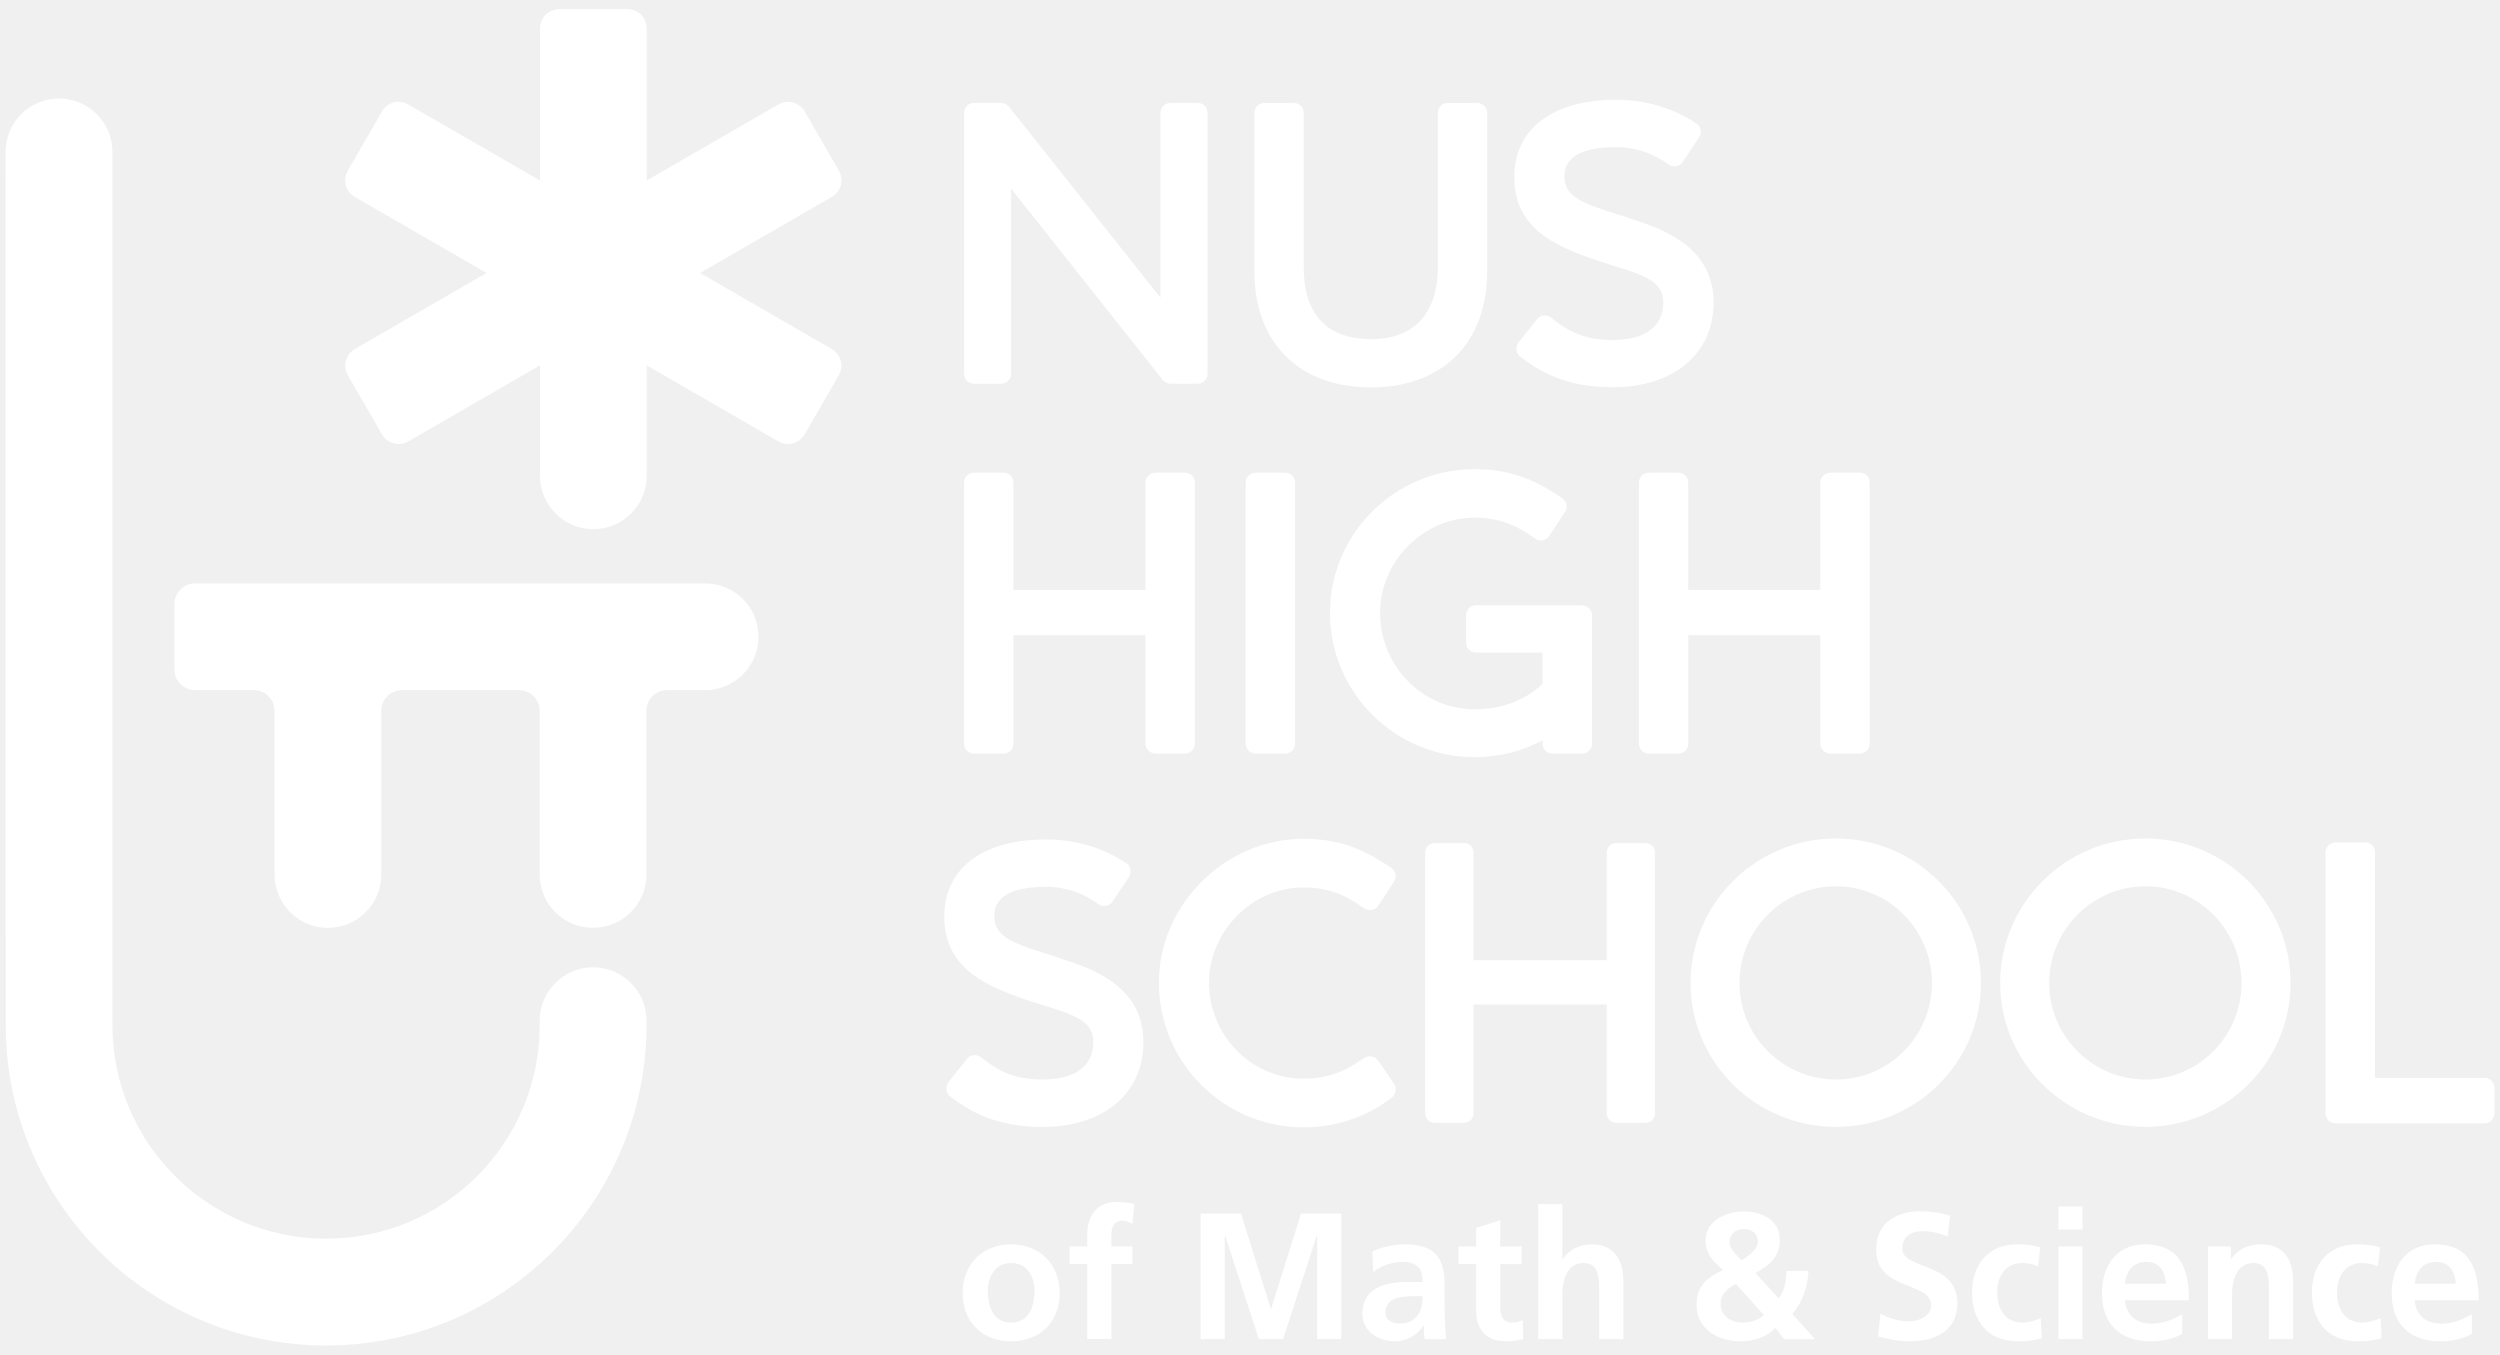
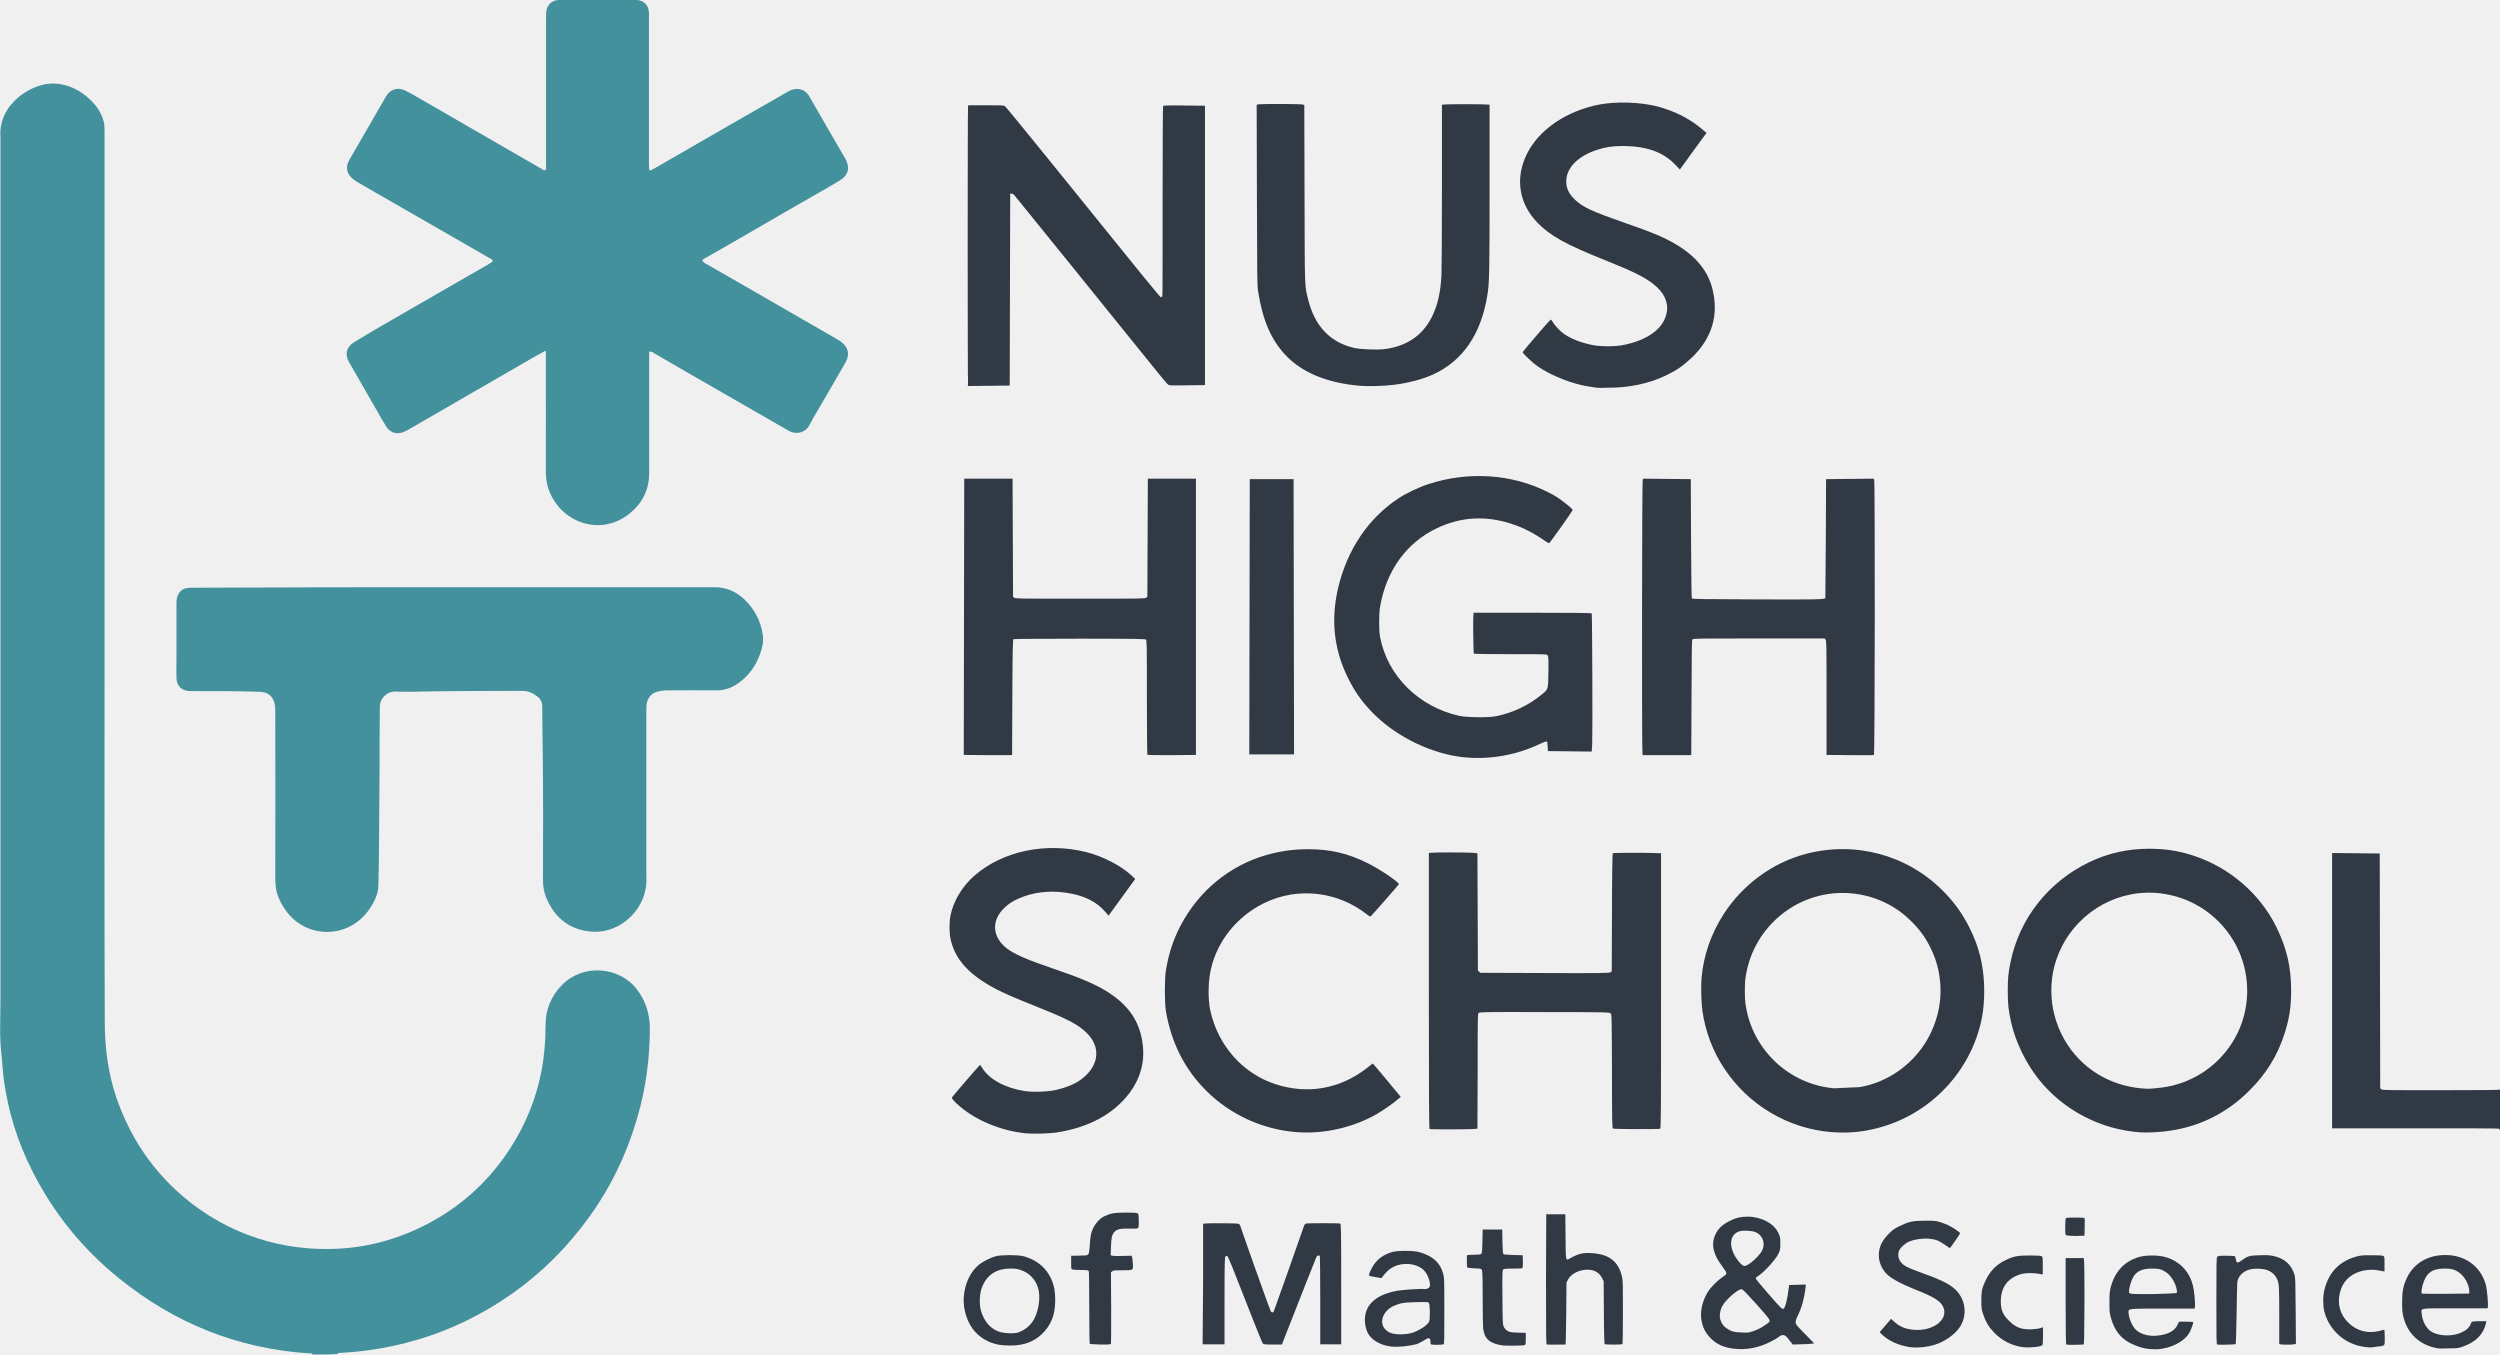
- <svg xmlns="http://www.w3.org/2000/svg" id="Layer_1" viewBox="0 0 3279.7 1777.3">
-   <style>.st0{fill:#fff}</style>
-   <path class="st0" d="M1326.4 1735c24.3 0 30.7-21.7 30.7-42 0-18.7-9.9-36.1-30.7-36.1-20.5 0-30.5 17.9-30.5 36.1 0 20.1 6.4 42 30.5 42m0-102.6c36.1 0 63.7 24.3 63.7 64.4 0 34.9-23.3 62.8-63.7 62.8-40.1 0-63.5-27.8-63.5-62.8 0-40.1 27.6-64.4 63.5-64.4zM1426.4 1658.3H1403v-23.1h23.4v-17c0-24.3 13.7-41.3 38.7-41.3 8 0 17 1.2 23.1 2.6l-2.6 26.2c-2.8-1.6-6.9-4.3-13.7-4.3-10.6 0-13.9 9.2-13.9 18.6v15.1h27.6v23.1H1458v98.4h-31.6v-98.3M1575.1 1592h52.9l39.1 124.8h.5l39.2-124.8h52.8v164.7H1728v-135.9h-.5l-44.3 135.9h-31.7l-44.3-135.9-.5.5v135.4h-31.6V1592M1837.5 1736.4c9.7 0 17.2-4.3 22.2-10.9 5.2-6.9 6.6-15.6 6.6-25h-13.7c-14.2 0-35.2 2.3-35.2 21 0 10.5 8.8 14.9 20.1 14.9m-37.1-94.8c12.3-5.6 28.8-9.2 42.2-9.2 37.1 0 52.4 15.3 52.4 51.2v15.6c0 12.3.2 21.5.5 30.4.2 9.2.7 17.7 1.4 27.2h-27.8c-1.2-6.4-1.2-14.4-1.4-18.2h-.4c-7.3 13.5-23.1 21-37.5 21-21.5 0-42.5-13-42.5-36.1 0-18.2 8.7-28.8 20.8-34.7 12-5.9 27.6-7.1 40.8-7.1h17.5c0-19.6-8.7-26.2-27.4-26.2-13.5 0-26.9 5.2-37.5 13.2l-1.1-27.1zM1936.6 1658.3h-23.4v-23.1h23.4v-24.3l31.6-10.1v34.5h28.1v23.1h-28.1v56.6c0 10.4 2.8 20 14.9 20 5.7 0 11.1-1.2 14.4-3.3l.9 25c-6.6 1.9-13.9 2.8-23.4 2.8-24.8 0-38.4-15.3-38.4-39.4v-61.8M2018 1579.7h31.6v72h.5c8-11.8 21.7-19.3 38.2-19.3 28.8 0 41.3 20.3 41.3 47.6v76.7H2098v-64.9c0-14.9-.2-34.9-20.5-34.9-22.9 0-27.8 24.8-27.8 40.3v59.5H2018v-177M2306.1 1629.3c0-11.5-8.7-17-18.2-17-9.4 0-18.9 5.4-18.9 17.4 0 9.2 9.2 17 15.6 23.4 8.3-4.2 21.5-14.1 21.5-23.8m-28.8 55c-10.9 5.7-20.1 13.4-20.1 26.4 0 14.4 12.5 24.3 27.9 24.3 11.1 0 21.5-2.8 28.8-9.9l-36.6-40.8zm56 18.9c8-9.2 9.9-23.1 10.4-35.9h28.8c-.9 21-7.8 40.6-21 56.4l29.5 33.1h-40.6l-11.1-14.7c-11.6 11.8-28.6 17.5-44.8 17.5-32.6 0-58.8-17-58.8-47.9 0-19.8 8.5-34.2 34.7-45.3-12.8-12-22.9-20.8-22.9-39.6 0-25 26.9-37.5 50-37.5s47.4 10.6 47.4 37.3c0 22.6-13.9 33.3-31.9 43.6l30.3 33zM2555.1 1622.2c-10.4-4.5-22-7.1-33.5-7.1-11.3 0-26 4.9-26 22.9 0 28.6 72.2 16.5 72.2 71.7 0 36.1-28.5 49.8-61.8 49.8-17.9 0-26-2.3-42.2-6.4l3.1-29.7c11.3 6.1 24.3 10.1 37.3 10.1 12.5 0 29.3-6.4 29.3-21.2 0-31.4-72.2-18.4-72.2-72.9 0-36.8 28.5-50.3 57.6-50.3 14.2 0 27.4 1.9 39.4 5.9l-3.2 27.2M2673.7 1661.4c-5.6-2.6-11.8-4.5-21.5-4.5-19.6 0-32.1 15.6-32.1 38.5 0 22.4 10.6 39.6 32.8 39.6 9 0 18.9-3.3 24.3-5.6l1.4 26.2c-9.2 2.8-18.6 4-31.6 4-39.9 0-59.9-27.1-59.9-64.2 0-35.2 20.8-63 58.7-63 12.7 0 22 1.4 30.7 4l-2.8 25M2732 1635.2v121.5h-31.6v-121.5h31.6zm0-52.4v30.2h-31.6v-30.2h31.6zM2841.5 1684.1c-1-15.4-8-28.6-25.7-28.6s-26.6 12.3-28.1 28.6h53.8m21.3 65.8c-11.6 6.4-24.8 9.7-41.8 9.7-40.1 0-63.5-23.1-63.5-63 0-35.2 18.6-64.2 56.4-64.2 45.1 0 57.8 30.9 57.8 73.4h-84c1.4 19.6 15.1 30.7 34.7 30.7 15.4 0 28.6-5.7 40.4-12.3v25.7zM2896.5 1635.2h30v16.5h.5c9.9-13.9 23.4-19.3 39.9-19.3 28.8 0 41.3 20.3 41.3 47.6v76.7h-31.6v-64.9c0-14.9-.3-34.9-20.5-34.9-22.9 0-27.9 24.8-27.9 40.3v59.5h-31.6v-121.5M3119.5 1661.4c-5.7-2.6-11.8-4.5-21.5-4.5-19.6 0-32.1 15.6-32.1 38.5 0 22.4 10.6 39.6 32.8 39.6 9 0 18.9-3.3 24.3-5.6l1.4 26.2c-9.2 2.8-18.6 4-31.6 4-39.9 0-59.9-27.1-59.9-64.2 0-35.2 20.8-63 58.8-63 12.7 0 21.9 1.4 30.7 4l-2.9 25M3221.7 1684.1c-1-15.4-8-28.6-25.7-28.6s-26.7 12.3-28.1 28.6h53.8m21.2 65.8c-11.6 6.4-24.8 9.7-41.8 9.7-40.1 0-63.5-23.1-63.5-63 0-35.2 18.6-64.2 56.4-64.2 45.1 0 57.8 30.9 57.8 73.4h-84c1.4 19.6 15.1 30.7 34.7 30.7 15.3 0 28.6-5.7 40.3-12.3v25.7zM1535.6 135c-7.3 0-13.2 5.9-13.2 13.2v242.3c-2.6-3.3-198.5-250.2-198.5-250.2-1.9-1.9-5.8-5.3-10.7-5.3H1278c-7.5 0-13.2 5.7-13.2 13.2v342c0 7.5 5.7 13.2 13.2 13.2h35.2c7.6 0 13.2-5.7 13.2-13.2V247.4c2.6 3.3 199.1 251.2 199.1 251.2 2 2 5.5 4.8 10.2 4.8h35.2c7.6 0 13.2-5.7 13.2-13.2v-342c0-7.5-5.7-13.2-13.2-13.2h-35.3M1899.4 135c-7.3 0-13.2 5.9-13.2 13.2v202.3c0 60.9-31.2 94.4-87.7 94.4-57.7 0-88.2-32.6-88.2-94.4V148.3c0-7.5-5.7-13.2-13.2-13.2h-38.3c-7.5 0-13.2 5.7-13.2 13.2v207.5c0 94 58.6 152.4 152.9 152.4 94.1 0 152.5-58.4 152.5-152.4V148.3c0-7.5-5.7-13.2-13.2-13.2h-38.4M1986.5 232.6c0 70.6 60.9 92.2 105.3 108l27.6 8.9c38.9 11.8 62.7 20.4 62.7 47.1 0 31.8-23.8 49.4-66.9 49.4-43.2 0-63.8-16.2-80.3-29.3-.5-.4-.9-.7-.9-.7-3.5-2-7.3-2.7-10.8-1.8-2.8.7-5.1 2.5-6.8 4.8l-.1-.1-24.3 30.5c-2.1 2.8-3 6.4-2.5 10 .5 3.5 2.3 6.7 5 8.7 25.9 19.8 60.6 39.9 120.8 39.9 80.7 0 132.7-43.8 132.7-111.5 0-73.6-68.7-96.4-105.6-108.6l-7.5-2.5-18.9-6.1c-39.6-12.5-63.6-21.9-63.6-46.8 0-9.8 0-39.5 68.5-39.5 35.5 0 60.2 17.2 68.3 22.9 2.7 2 6.4 2.8 10 2.1 3.7-.7 6.9-2.9 8.8-6.1 0 0-.3 0-.5.1 1.1-1 4.7-6.4 21.5-31.9 1.5-2.4 2.2-5 2.2-7.5 0-1.1-.1-2.1-.4-3.1-.8-3.3-3-6.2-6-8-31.3-20.3-66.3-30.6-104-30.6-84.1 0-134.3 38-134.3 101.7M1516 620.1c-7.3 0-13.3 5.9-13.3 13.2v140.5h-173.2V633.3c0-7.5-5.7-13.2-13.3-13.2h-38.3c-7.5 0-13.2 5.7-13.2 13.2v342c0 7.5 5.7 13.3 13.2 13.3h38.3c7.6 0 13.3-5.7 13.3-13.3v-142h173.2v142c0 7.3 6 13.3 13.3 13.3h38.3c7.5 0 13.2-5.7 13.2-13.3v-342c0-7.5-5.7-13.2-13.2-13.2H1516M1647.4 620.1c-7.5 0-13.2 5.7-13.2 13.2v342c0 7.5 5.7 13.3 13.2 13.3h38.3c7.6 0 13.3-5.7 13.3-13.3v-342c0-7.5-5.7-13.2-13.3-13.2h-38.3M1744.8 804.1c0 104.3 85.1 189.2 189.7 189.2 31.8 0 61.8-7.5 89.2-22.1v4.2c0 7.5 5.7 13.3 13.2 13.3h38.3c7.3 0 13.3-5.9 13.3-13.3V807.2c0-7.3-5.9-13.2-13.3-13.2h-138.7c-7.5 0-13.2 5.7-13.2 13.2v35.7c0 7.5 5.7 13.2 13.2 13.2h87.1v41.1c-12.5 12.1-41 33.3-89.2 33.3-68.3 0-123.9-56.7-123.9-126.5 0-67.7 56.7-124.9 123.9-124.9 39.8 0 62.4 15.6 78.9 27l.8.6c2.7 2 6.4 2.8 10 2.1 3.7-.7 6.8-2.9 8.7-6.1 0 0-.2 0-.5.1 1-.9 4.5-6.2 20.5-30.9 1.6-1.8 2.5-4.6 2.5-7.4 0-.5 0-1.1-.1-1.6-.4-3.5-2.4-6.8-5.3-9-30.3-20.2-61.9-38.4-115.6-38.4-104.4 0-189.5 84.6-189.5 188.6M2401.3 620.1c-7.3 0-13.3 5.9-13.3 13.2v140.5h-173.2V633.3c0-7.5-5.7-13.2-13.2-13.2h-38.3c-7.6 0-13.2 5.7-13.2 13.2v342c0 7.5 5.6 13.3 13.2 13.3h38.3c7.6 0 13.2-5.7 13.2-13.3v-142H2388v142c0 7.3 6 13.3 13.3 13.3h38.3c7.6 0 13.3-5.7 13.3-13.3v-342c0-7.5-5.7-13.2-13.3-13.2h-38.3M1238.8 1202.8c0 70.5 60.8 92.2 105.2 108l27.6 8.9c38.9 11.8 62.7 20.5 62.7 47.1 0 31.8-23.8 49.4-66.9 49.4-43.2 0-63.8-16.2-80.3-29.3l-1-.6c-3.4-2.1-7.3-2.7-10.8-1.8-2.8.7-5.1 2.5-6.8 4.8h-.1l-24.3 30.5c-2.1 2.8-3 6.3-2.5 10 .5 3.5 2.3 6.7 5 8.7 25.9 19.7 60.6 39.9 120.7 39.9 80.7 0 132.7-43.8 132.7-111.5 0-73.7-68.7-96.4-105.6-108.6l-7.5-2.5s-.1 0-18.9-6.1c-39.6-12.5-63.6-21.8-63.6-46.8 0-9.8 0-39.6 68.5-39.6 35.5 0 60.2 17.2 68.3 22.9 2.6 2 6.4 2.8 10 2.1 3.7-.7 6.9-2.9 8.8-6.1 0 0-.2.1-.5.2 1.1-1 4.7-6.5 21.5-31.9 1.5-2.4 2.2-5 2.2-7.6 0-4.4-2.2-8.6-6.3-11-31.3-20.3-66.3-30.6-104-30.6-83.9-.2-134.1 37.8-134.1 101.5M1520.3 1289.2c0 104.6 85.1 189.7 189.7 189.7 60.8 0 101.3-27.3 115.8-39.1 5.5-4.1 6.9-11.7 3.3-17.7l-20.9-30.4c-1.6-2.6-4.5-4.8-7.7-5.5-3.5-.9-7.1-.3-10.4 1.6l-6 3.8c-14.4 9.4-36.2 23.5-74.1 23.5-68.3 0-123.9-56.5-123.9-126 0-67.7 56.7-124.9 123.9-124.9 39.7 0 62.4 15.6 78.9 27l.9.5c2.6 2 6.3 2.7 10 2.1 3.7-.8 6.9-3 8.8-6.1 0 0-.3.1-.5.1 1.1-1 4.5-6.3 20.5-31 1.6-1.8 2.4-4.6 2.4-7.4 0-.5 0-1.1-.1-1.6-.4-3.5-2.4-6.8-5.3-9-30.3-20.3-62-38.4-115.6-38.4-102.9.2-189.7 86.5-189.7 188.8M2120.3 1106c-6.9 0-12.5 5.6-12.5 12.5v141.2H1933v-141.2c0-7.1-5.4-12.5-12.5-12.5h-38.3c-7.1 0-12.5 5.3-12.5 12.5v342c0 7.2 5.4 12.5 12.5 12.5h38.3c7.1 0 12.5-5.3 12.5-12.5v-142.7h174.8v142.7c0 6.9 5.6 12.5 12.5 12.5h38.3c7.2 0 12.5-5.3 12.5-12.5v-342c0-7.1-5.4-12.5-12.5-12.5h-38.3M2282 1289.7c0-70 56.7-127 126.5-127 69.5 0 126 57 126 127 0 69.7-56.5 126.5-126 126.5-69.7 0-126.5-56.8-126.5-126.5m-64.2 0c0 104 85.6 188.6 190.7 188.6 104.9 0 190.3-84.6 190.3-188.6 0-104.6-85.3-189.7-190.3-189.7-105.2 0-190.7 85.1-190.7 189.7zM2688.3 1289.7c0-70 56.7-127 126.4-127 69.4 0 125.9 57 125.9 127 0 69.7-56.5 126.5-125.9 126.5-69.7 0-126.4-56.8-126.4-126.5m-64.3 0c0 104 85.6 188.6 190.7 188.6 104.9 0 190.2-84.6 190.2-188.6 0-104.6-85.3-189.7-190.2-189.7-105.2 0-190.7 85.1-190.7 189.7zM3064.1 1105.2c-7.5 0-13.3 5.7-13.3 13.2v342c0 7.6 5.7 13.3 13.3 13.3h195.1c7.6 0 13.2-5.7 13.2-13.3v-33.1c0-7.6-5.7-13.3-13.2-13.3h-143.5v-295.7c0-7.5-5.7-13.2-13.2-13.2h-38.4M925.6 765.4H255.8c-14.9.1-26.9 12.2-26.9 27.1v85.8c0 14.9 12 27 26.9 27.1h77.5c14.8.1 26.8 12.1 26.9 26.9v215.4c.2 38.5 31.5 69.6 70 69.6s69.8-31.1 70-69.6V932c.3-14.7 12.2-26.5 26.9-26.6h154c14.8.1 26.7 12 26.9 26.7v215.5c.2 38.5 31.5 69.6 70 69.6s69.8-31.1 70-69.6V932.1c.2-14.7 12.2-26.6 26.9-26.7h50.5c38.5-.2 69.6-31.5 69.6-70 .2-38.6-31-69.8-69.4-70M1091.2 457.9c-.1 0-.2-.1-.2-.1s-76.4-44.1-172.6-99.7c96.3-55.6 172.9-99.8 172.9-99.8 12-6.9 16.1-22.2 9.3-34.3l-45-77.9c-7-11.9-22.3-16-34.3-9.1-.1 0-76.7 44.3-172.9 99.8V37.2c0-13.8-11.2-25.1-25-25.2h-89.9c-13.9.1-25.1 11.3-25.1 25.2v199.6C612.1 181.2 535.6 137 535.5 137c-12-6.9-27.3-2.9-34.3 9.1l-45 77.9c-6.9 12-2.8 27.4 9.2 34.3 0 0 76.6 44.2 172.9 99.8-96.3 55.6-172.8 99.8-172.8 99.8-12 6.9-16.1 22.2-9.3 34.2l45 77.9c7 11.9 22.3 16.1 34.4 9.1 0 0 76.6-44.2 172.8-99.8v144.9c0 38.7 31.4 70 70 70 38.7 0 70-31.4 70-70V479.3c96.3 55.6 172.8 99.8 172.8 99.8 12 6.9 27.3 2.8 34.3-9.1l45-77.9c6.8-11.9 2.7-27.2-9.3-34.2" />
-   <path class="st0" d="M848.2 1338.9c-.1-38.6-31.5-69.9-70.1-69.9-38.7 0-70.1 31.4-70.1 70.1v7.6c-1 153.9-126 278.3-280.1 278.3-154.7 0-280.4-125.4-280.4-280.2V199.3c0-38.7-31.4-70.1-70.1-70.1-38.7 0-70.1 31.4-70.1 70.1l.2 1148c1.4 231 189 417.8 420.3 417.8 230.3 0 417.3-185.2 420.3-414.8l.1-11.4" />
+ <svg xmlns="http://www.w3.org/2000/svg" version="1.1" id="svg8" x="0px" y="0px" viewBox="0 0 1049.8 568.8" style="enable-background:new 0 0 1049.8 568.8;" xml:space="preserve">
+   <style type="text/css">
+ 	.st0{fill:#313A44;}
+ 	.st1{fill:#43919D;}
+ </style>
+   <path id="path3982" class="st0" d="M728.7,566.4c-4.5-0.4-7.7-1.8-10.2-4.3  c-2.4-2.4-3.6-4.7-4.1-8.2c-0.5-3.5,0.6-7.9,2.7-11.3c1.2-2,4.1-4.9,6.3-6.4c2.1-1.4,2-1.4-0.1-4.3c-4.5-6-5.1-10.6-2-15.2  c1.1-1.6,2.6-2.8,5.2-4.1c2.6-1.3,4.6-1.7,7.3-1.7c5.8,0,11.1,2.8,13,6.9c0.7,1.5,0.8,1.8,0.8,4.3c0,2.5-0.1,2.7-0.7,4.2  c-1.2,2.5-5.8,7.6-8.3,9.3c-1.3,0.8-1.4,1-1.2,1.5c0.1,0.4,8.9,10.6,10.3,11.9c0.5,0.5,1,0.7,1.2,0.6c0.7-0.3,1.7-4,2.2-8.6l0.2-1.4  l3.5-0.1l3.5-0.1l-0.1,1.1c-0.5,4.5-1.7,8.9-3.3,12c-0.9,1.8-1.1,2.8-0.6,3.7c0.1,0.3,1.9,2.2,3.9,4.2l3.6,3.7l-1.5,0.2  c-0.8,0.1-2.9,0.2-4.5,0.2l-3,0.1l-0.6-0.8c-0.4-0.4-1-1.2-1.4-1.8c-1.4-1.7-2.4-1.8-4-0.5c-0.5,0.4-1.8,1.2-2.9,1.7  C738.9,565.9,733.6,566.9,728.7,566.4L728.7,566.4z M734.8,559.4c2-0.5,4.4-1.5,6.3-2.9c1.7-1.1,2-1.4,2-2c0-0.5-1.2-2-5.5-6.8  c-3.3-3.7-5.7-6.2-6.1-6.3c-0.9-0.2-3,1.2-5.5,3.6c-2.3,2.3-3.3,3.9-3.7,6.2c-0.5,2.4,0.6,5.1,2.6,6.5c2,1.4,3.5,1.8,6.3,1.8  C732.7,559.7,734.3,559.6,734.8,559.4L734.8,559.4z M735,530.4c2.1-1.5,4.3-3.9,5-5.4c1.4-3,0.2-6.3-2.8-7.6c-1.3-0.6-5-0.8-6.6-0.4  c-5,1.4-4.9,8,0.3,13.6C732.3,532,732.9,531.9,735,530.4L735,530.4z M901.8,566.4c-2.2-0.3-4.6-1.1-7.1-2.3  c-4.2-2.1-6.9-5.6-8.3-10.8c-0.6-2.1-0.6-2.8-0.6-6.5c0-3.8,0.1-4.4,0.6-6.5c1.4-5.3,4.5-9.2,8.8-11.3c2.7-1.3,5.1-1.8,8.5-1.8  c3.3,0,5.8,0.5,8.2,1.6c4.6,2.2,7.7,5.9,9,11.2c0.5,2,1,7.6,0.8,8.8l-0.1,0.7h-13.4c-14.8,0-14.4,0-14.4,1.5c0,2.3,1.6,6.1,3.2,7.5  c2.1,1.9,5.6,2.8,9.4,2.3c4.2-0.5,7-2.1,8.1-4.7l0.5-1.1h3c1.7,0,3,0.1,3,0.2c0,0.6-0.9,3-1.5,4.2c-2.1,3.9-7.8,6.9-13.9,7.2  C904.3,566.6,902.6,566.5,901.8,566.4L901.8,566.4z M913.8,543c0.4-0.2,0.4-0.4,0.3-1.2c-0.4-2.7-2.3-6-4.3-7.4  c-2-1.4-3.1-1.7-6.1-1.7c-4.3,0-6.6,1.1-8.1,3.9c-0.7,1.3-1.6,4.4-1.6,5.6c0,1.3-0.1,1.2,10,1.2C909.1,543.3,913.5,543.1,913.8,543  L913.8,543z M1023.6,566.2c-7.5-1.4-12.6-6-14.4-13.3c-0.4-1.8-0.5-2.8-0.5-6.1c0-4.8,0.5-7.1,2.2-10.6c3.2-6.4,9.9-9.8,17.9-9.1  c7.6,0.7,13.2,5.5,15.1,12.6c0.5,2,1,8.1,0.8,9.1l-0.1,0.6h-13.5c-15.6,0-14.4-0.2-14.2,2.2c0.3,3.1,1.8,6,3.8,7.4  c2.5,1.8,7.6,2.3,11.4,1.1c1.1-0.3,2.4-1,3.1-1.4c1.1-0.7,2.3-2.2,2.3-2.8c0-0.2,0.2-0.5,0.4-0.7c0.3-0.3,1-0.4,3.3-0.4h2.9  l-0.2,0.8c-1,4.7-4.3,8-9.8,9.9c-1.7,0.6-2.3,0.7-5.5,0.7C1026.3,566.3,1024.2,566.3,1023.6,566.2L1023.6,566.2z M1036.9,542  c-0.1-2.5-1.9-5.9-4.1-7.5c-1.9-1.4-3.3-1.8-6.2-1.8c-5.5,0-7.9,1.9-9.3,7c-0.5,1.9-0.6,3.2-0.3,3.5c0.1,0.1,4.6,0.1,10,0.1l9.9-0.1  L1036.9,542z M802.1,565.7c-4.6-0.7-8.9-2.5-11.8-5.3l-1-1l1.9-2.2c1-1.2,2.1-2.5,2.4-2.8l0.5-0.6l1.4,1.3c1.7,1.5,3.7,2.6,6,3  c9,1.9,17.3-3.6,14.4-9.5c-1.2-2.3-3.8-4-11.4-7c-7.2-2.9-11.3-5.2-13.1-7.6c-2.1-2.7-2.9-6-2.2-9.3c0.5-2.3,1.6-4.2,3.8-6.5  c1.8-1.8,2.4-2.2,4.6-3.3c3.9-1.9,5.5-2.3,10.7-2.3c4,0,4.5,0,6.4,0.6c1.2,0.4,2.9,1,3.8,1.5c1.8,0.9,4.4,2.7,4.6,3.1  c0.1,0.2-3.7,5.7-4.3,6.3c0,0-0.9-0.5-1.8-1.2c-1-0.7-2.5-1.6-3.4-2c-3.2-1.2-8-1-11.8,0.4c-1.5,0.6-3.5,2.3-4.2,3.6  c-0.7,1.4-0.6,3.2,0.2,4.5c1.3,2,2.5,2.7,9.7,5.3c8.4,3,11.9,4.9,14.2,7.4c3.5,3.9,4.3,9.4,1.9,14.1c-1.3,2.7-4.8,5.7-8.2,7.3  C811.8,565.4,806.1,566.2,802.1,565.7L802.1,565.7z M849.5,565.7c-4.7-0.6-9-2.8-12.3-6.3c-2.1-2.2-3.4-4.4-4.4-7.4  c-0.7-2.2-0.8-2.5-0.8-5.8c0-3.9,0.3-5.4,1.7-8.3c1.8-4,4.5-6.8,8.2-8.6c3.6-1.8,5.3-2.1,10.4-2.1c3.2,0,4.6,0.1,5,0.3  c0.5,0.3,0.5,0.4,0.5,4v3.7l-1.6-0.3c-2.2-0.4-5.4-0.4-7.1,0c-6.1,1.6-9.2,5.9-8.9,12.3c0.1,3.1,1,5,3.4,7.4  c2.9,2.9,5.4,3.8,9.6,3.6c1.5-0.1,3.1-0.3,3.7-0.5l1-0.4v3.7c0,2.7-0.1,3.7-0.3,3.9C856.7,565.6,852.2,566,849.5,565.7L849.5,565.7z   M993,565.6c-8.2-1-15-7-17-15c-0.6-2.4-0.6-6.4,0.1-9.1c1.7-7,6.1-11.7,12.9-13.7c2-0.6,2.5-0.7,6.7-0.7c3.3,0,4.7,0.1,5.1,0.3  c0.5,0.3,0.5,0.4,0.5,3.4v3.1l-0.8-0.1c-0.4-0.1-1.4-0.3-2.2-0.4c-1.9-0.4-5.1-0.2-7.2,0.5c-4.5,1.4-7.4,4.4-8.5,8.8  c-1.2,4.8,0,9.3,3.5,12.7c3.5,3.5,8.2,4.7,13,3.5c1-0.3,2-0.5,2.1-0.5s0.2,1.5,0.2,3.2c0,3.8,0.3,3.5-3.4,3.9  C995.3,565.9,995.4,565.9,993,565.6L993,565.6z M583.9,565.4c-4.1-0.5-7.8-2.6-9.4-5.4c-1.3-2.3-1.8-6.3-0.9-9  c1.3-4.5,5.9-7.7,13.1-9c2.1-0.4,10.4-0.9,11.2-0.7c0.8,0.2,2.1-0.3,2.4-0.9c0.7-1.5-0.8-5.6-2.6-7.2c-3-2.7-8.4-3.3-12.6-1.2  c-1.6,0.8-2.9,2-4.4,3.9l-0.6,0.8l-2.4-0.4c-1.3-0.2-2.5-0.5-2.6-0.5c-0.4-0.2-0.2-1.1,0.9-3.2c1.8-3.5,4.7-5.8,8.8-6.9  c2.4-0.6,8.6-0.6,11.2,0.1c5.5,1.5,8.8,4.4,10,9c0.5,1.8,0.5,2.5,0.5,15.7c0,11.4,0,13.8-0.3,14c-0.4,0.2-4.1,0.3-5,0.1  c-0.5-0.1-0.5-0.3-0.5-1.1c0-1-0.3-1.6-0.9-1.6c-0.2,0-1,0.4-1.9,1s-2.2,1.2-2.9,1.5C592.1,565.2,587,565.8,583.9,565.4z M593,559.7  c3.2-1.1,6.5-3.3,7.1-4.7c0.5-1.2,0.4-7.2-0.1-7.9c-0.3-0.4-0.8-0.4-5.3-0.3c-5.3,0.1-6.7,0.4-9.5,1.6c-4.4,2-6.2,6.8-3.6,9.7  c1.5,1.7,3.6,2.3,7.4,2.2C590.7,560.2,592,560,593,559.7L593,559.7z M421.3,564.9c-4.5-0.3-8.7-2.3-11.7-5.5  c-3.3-3.5-5.3-9.5-4.9-14.8c0.5-5.8,2.8-10.7,6.6-13.7c1.7-1.3,4.7-2.8,6.9-3.4c2.4-0.6,9.1-0.6,11.5,0c6.9,1.8,11.5,6.6,13,13.4  c0.2,1.1,0.4,3,0.4,5c0,6.3-1.7,10.6-5.7,14.4C433.5,564,428.4,565.5,421.3,564.9L421.3,564.9z M426.9,559.7c2.9-0.7,5.9-3,7.4-5.9  c2-3.9,2.7-9.4,1.6-13c-1.1-3.6-3.8-6.4-7.3-7.5c-1.4-0.5-2.3-0.6-4.3-0.6c-6.2,0-10.3,2.9-12.2,8.6c-0.8,2.5-0.9,6.5-0.2,9  c1.4,4.9,4.4,8.2,8.7,9.2C422.3,559.9,425.5,560,426.9,559.7L426.9,559.7z M630.6,564.9c-5.1-0.8-7.2-2.7-7.8-7  c-0.1-1-0.2-6.8-0.2-13c0-9.5-0.1-11.2-0.4-11.7c-0.3-0.5-0.6-0.5-3.1-0.6c-1.9-0.1-2.8-0.2-3-0.4c-0.1-0.2-0.2-3.4-0.1-5  c0-0.2,0.7-0.3,2.7-0.3c2,0,2.8-0.1,3.2-0.3c0.4-0.3,0.5-0.7,0.6-5.3l0.1-5h4.1h4.1l0.1,5c0.1,3.6,0.2,5.1,0.4,5.3  c0.2,0.2,1.5,0.3,4.2,0.4l3.9,0.1l0.1,2.5c0,1.6,0,2.6-0.2,2.8c-0.2,0.3-1.1,0.3-4,0.3c-3.1,0-3.7,0.1-4.1,0.4  c-0.3,0.3-0.4,1.5-0.3,11.7c0.1,11.2,0.1,11.3,0.6,12.4c0.4,0.8,0.9,1.3,1.6,1.7c0.9,0.5,1.3,0.6,4.3,0.7l3.3,0.1v2.5  c0,2-0.1,2.5-0.4,2.6C639.7,565.1,632.1,565.2,630.6,564.9L630.6,564.9z M649.6,564.6c-0.4-0.1-0.4-1.6-0.4-27.4l0.1-27.3h4h4  l0.1,9.3c0.1,10.6,0,10.3,1.9,9.2c3.6-2,5.3-2.4,8.9-2.2c7.4,0.4,11.4,3.4,12.9,9.9c0.4,1.7,0.4,3.1,0.4,15c0,7.2-0.1,13.2-0.2,13.3  c-0.3,0.3-7.3,0.3-7.5,0c-0.1-0.1-0.3-6.1-0.3-13.3l-0.1-13.1l-0.7-1.4c-1.3-2.5-3.6-3.6-6.8-3.4c-3.3,0.2-6.3,1.9-7.5,4.2l-0.6,1.2  l-0.1,12.9c-0.1,7.1-0.2,13-0.3,13.1C657.1,564.6,650.3,564.7,649.6,564.6L649.6,564.6z M867.7,564.6c-0.2-0.1-0.3-4-0.3-18.2v-18.1  h3.8h3.8l0.2,2c0.1,1.1,0.1,9.2,0.1,18c-0.1,13.9-0.1,16.1-0.4,16.3C874.4,564.7,868.2,564.8,867.7,564.6L867.7,564.6z M931.1,564.6  c-0.4-0.1-0.4-1.2-0.4-18.3c0-16.2,0-18.2,0.4-18.6c0.3-0.3,1-0.4,3.7-0.4c1.8,0,3.4,0.1,3.6,0.2c0.2,0.1,0.4,0.7,0.5,1.4  c0.2,1.6,0.7,1.6,2.7,0.2c2.3-1.7,3.1-1.9,7.4-2c3-0.1,4.1,0,5.6,0.3c4.7,1,7.6,3.6,8.9,7.9c0.4,1.3,0.4,3,0.5,15.2l0.1,13.8  l-0.8,0.2c-1,0.2-5,0.2-5.7,0l-0.5-0.1v-12.2c0-10.2-0.1-12.4-0.4-13.6c-0.6-2.4-2-4.1-4.2-5.1c-1.7-0.8-5.9-1-7.9-0.4  c-2.8,0.8-4.8,2.9-5.1,5.3c-0.1,0.5-0.2,6.5-0.3,13.4c-0.1,6.8-0.3,12.5-0.4,12.6C938.6,564.6,931.8,564.8,931.1,564.6L931.1,564.6z   M457.6,564.3c-0.1-0.1-0.2-6.9-0.2-15.1c0-9.9-0.1-15.1-0.2-15.4c-0.2-0.4-0.5-0.5-3.2-0.5c-1.6,0-3.3-0.1-3.6-0.2  c-0.6-0.2-0.6-0.3-0.6-3v-2.8l1.5,0c0.8,0,2.3,0,3.4-0.1c2.6,0,2.6-0.1,2.9-4c0.1-1.8,0.3-3.9,0.5-4.8c0.8-3.4,3-6.4,5.7-7.7  c2.6-1.2,4-1.5,9.1-1.5c4.2,0,4.7,0.1,5,0.5c0.2,0.3,0.3,1.2,0.3,2.9c0,3.7,0.3,3.4-3.6,3.3c-4-0.1-5.6,0.2-6.7,1.5  c-1,1.2-1.2,2.1-1.4,6.2l-0.1,3.5l0.6,0.2c0.3,0.1,2.2,0.2,4.4,0.1l3.8-0.1l0.2,0.6c0.1,0.3,0.2,1.5,0.3,2.6c0.2,3,0.3,2.9-4.3,2.9  c-3.3,0-3.8,0-4.3,0.4l-0.6,0.5l0.1,14.7c0,8.1,0,14.9-0.1,15.2c-0.1,0.4-0.6,0.4-4.4,0.4C459.7,564.5,457.7,564.4,457.6,564.3  L457.6,564.3z M505.2,539.2v-25.3l0.5-0.1c0.9-0.2,13.8-0.2,14.4,0.1c0.4,0.1,0.7,0.6,0.9,1.4c1.7,5.1,12.3,34.9,12.6,35.3  c0.4,0.7,1,0.7,1.3,0c0.2-0.4,9.8-27.4,12.5-35.3c0.3-1,0.6-1.4,1-1.5c0.7-0.2,13.9-0.2,14.4,0c0.3,0.1,0.4,2.6,0.4,25.4v25.3h-4.4  h-4.4l0-18.4c0-10.1-0.1-18.6-0.2-18.7c-0.3-0.4-1.1-0.2-1.4,0.4c-0.2,0.3-7.5,18.9-13.3,33.7l-1.2,3.1h-3.8c-3.3,0-3.8-0.1-4.2-0.4  c-0.2-0.2-2-4.6-4-9.7c-8.7-22.3-10.5-26.7-10.9-27c-0.3-0.2-0.5-0.2-0.8,0.1c-0.3,0.3-0.4,2.2-0.4,18.6v18.3h-4.6h-4.6L505.2,539.2  L505.2,539.2z M867.4,518.5c-0.3-0.6-0.2-6.7,0.1-7c0.3-0.3,7.5-0.3,7.8,0c0.1,0.1,0.2,1.8,0.1,3.8l-0.1,3.6l-3.9,0.1  C868,518.9,867.6,518.8,867.4,518.5L867.4,518.5z M430.7,475.9c-10.1-1-20.5-5.3-27.4-11.1c-2.4-2-3.7-3.5-3.6-3.9  c0.1-0.3,11.7-13.8,11.9-13.8c0,0,0.3,0.5,0.7,1.1c2.8,4.8,9.3,8.5,17.6,9.9c3.6,0.6,10,0.4,13.5-0.4c5-1.2,8.5-2.7,11.2-4.9  c6.9-5.5,7.7-13,1.9-18.9c-3.6-3.6-7.9-5.9-21.5-11.3c-9.7-3.9-12.4-5.1-16.4-7.1c-11.6-6-17.7-12.6-19.5-21.5  c-0.5-2.4-0.5-6.8,0-9.4c1.2-6.2,5-12.5,10.2-17c11.9-10.3,30-14,46.8-9.8c7.1,1.8,14.6,5.7,19,9.8l1.6,1.5l-5.6,7.7l-5.6,7.7  l-1.2-1.4c-3.9-4.6-9.2-7.2-17.1-8.3c-7-0.9-13.4-0.1-19.2,2.4c-2.6,1.1-4.3,2.2-6,3.8c-5.8,5.3-5.5,12.3,0.7,17.2  c3.3,2.5,8.5,4.8,20.6,8.9c10.3,3.5,16.6,6.2,21.3,9.1c9.4,5.8,14.2,12.9,15.3,22.8c0.8,7.2-1.1,14-5.7,20.1  c-6.7,8.8-17.2,14.5-30.9,16.5C440.4,476,433.5,476.2,430.7,475.9L430.7,475.9z M544.4,475.4c-14.2-1.1-27.8-7.3-37.9-17.4  c-9.1-9.1-14.6-20.1-16.9-33.3c-0.6-3.8-0.6-13.5,0-17.3c1.2-7.2,3.1-12.9,6.2-18.8c7.6-14.5,20.6-25.2,36.1-29.6  c5.7-1.6,11.1-2.4,17.5-2.4c9.2,0,16.6,1.7,25,5.9c4.9,2.4,13.2,8,13,8.8c-0.1,0.3-11.7,13.6-12,13.6c-0.1,0-0.6-0.3-1.1-0.7  c-12.4-9.9-29.3-11.9-43.4-5c-11.3,5.5-19.7,15.8-22.4,27.7c-1.2,5.2-1.3,12.4-0.3,17.3c3.2,14.8,13.6,26.6,27.5,31.1  c13.6,4.4,27.2,1.9,38.4-6.9c1.2-1,2.3-1.8,2.4-1.8c0.1,0,2.7,3.2,5.9,7l5.8,7l-1.2,1c-1.9,1.7-6.3,4.7-9,6.3  C568.1,473.5,555.9,476.3,544.4,475.4L544.4,475.4z M769.2,475.4c-18.2-1.4-35-11.3-45.2-26.8c-4.7-7.1-7.8-15.2-9.1-23.9  c-0.5-3.5-0.7-10.4-0.4-14c0.9-9.8,4.1-18.8,9.4-27c8-12.3,20.4-21.4,34.3-25.1c20.7-5.5,42.4,0.3,57.4,15.2c5,5,8.3,9.6,11.4,15.7  c4.1,8.2,5.9,15.6,6.2,24.9c0.1,5-0.2,9.3-1.1,13.7c-4.6,22-21.6,39.8-43.3,45.5C782.1,475.4,776,475.9,769.2,475.4L769.2,475.4z   M780.9,456.5L780.9,456.5c12.6-2.1,23.9-10.6,29.6-22.2c4.3-8.7,5.4-17.9,3.4-27.2c-0.8-3.4-1.5-5.4-3.1-8.8  c-2.3-4.8-4.9-8.3-9-12.2c-7.1-6.8-16.5-10.7-26.5-11.1c-20.5-0.8-38.6,13.9-42.1,34.2c-0.4,2.1-0.5,3.8-0.5,6.9s0.1,4.8,0.5,6.9  c3.2,18.3,18.3,32.3,36.9,34 M898.9,475.5c-16.7-1.1-32.5-9.3-42.9-22.4c-5.3-6.7-9.7-15.7-11.5-23.9c-1.1-4.9-1.4-7.6-1.4-13  c0-5.1,0.2-7.6,1.1-11.9c3.7-18.5,15.9-34,33.2-42.3c7.7-3.7,16.1-5.6,25-5.6c7.1,0,12.6,0.9,19,3c14.9,5,27.5,15.8,34.4,29.7  c4.4,8.9,6.3,16.9,6.3,26.8c0,7-0.8,12.2-3,18.8c-2.9,8.8-7.6,16.4-14.5,23.2c-9.2,9.3-20.7,15.1-33.4,16.9  C907.8,475.4,901.7,475.7,898.9,475.5L898.9,475.5z M905.9,456.9c22.1-1.9,38.7-20.7,37.7-42.7c-0.9-20-16-36.4-35.9-39  c-17.3-2.3-34.3,6.9-42.1,22.7c-6.5,13.1-5.4,28.8,2.8,41.1c7.4,11.1,19.7,17.8,33.6,18.2C902.6,457.2,904.3,457.1,905.9,456.9  L905.9,456.9z M600.3,474.1c-0.2-0.1-0.3-11.9-0.3-58v-57.9l0.8-0.1c1-0.2,14.6-0.2,17.4,0l2.2,0.2l0.1,24.6l0.1,24.6l0.5,0.5  l0.5,0.5l27,0.1c23.8,0.1,27.1,0,27.6-0.3l0.6-0.4l0.1-24.7c0-13.6,0.2-24.8,0.3-24.9c0.2-0.2,11.8-0.3,17.1-0.1l3.2,0.1V416  c0,52.6,0,57.9-0.4,58c-0.6,0.2-19.4,0.2-19.8-0.1c-0.3-0.2-0.4-3.2-0.4-24.1c-0.1-23.8-0.1-23.9-0.6-24.3  c-0.5-0.4-1.4-0.5-27.7-0.5c-23.3-0.1-27.2,0-27.6,0.3c-0.5,0.3-0.5,0.8-0.5,24.5l-0.1,24.1l-0.5,0.1  C619.2,474.3,600.7,474.3,600.3,474.1L600.3,474.1z M1049.3,474c0-0.2-11.8-0.2-35-0.2h-35v-57.8v-57.8l10,0.1l10,0.1l0.1,49.3  l0.1,49.3l0.5,0.4c0.5,0.4,2,0.4,25,0.4c16.1,0,24.5-0.1,24.5-0.2c0-0.1,0.1-0.2,0.2-0.2c0.2,0,0.2,3,0.2,8.5c0,5.5-0.1,8.5-0.2,8.5  C1049.4,474.2,1049.3,474.1,1049.3,474L1049.3,474z M614.8,318c-13.1-1.3-27.6-8.2-37.3-17.6c-5.1-5-8.4-9.5-11.5-15.8  c-5.9-12-7.2-24.4-4.1-37.7c3.8-16.1,12.7-29.3,25.3-37.6c3.1-2.1,8.8-4.8,12.6-6c16.8-5.5,35-4.3,50.1,3.3c1.5,0.7,3.6,1.9,4.7,2.7  c2.6,1.8,5.8,4.4,5.8,4.9c0,0.3-9.4,13.6-9.9,13.9c-0.1,0.1-1-0.5-2.1-1.2c-4.1-2.9-8.9-5.4-13.6-6.9c-10.9-3.6-21.5-3-31.6,1.9  c-12.7,6.1-21.1,17.8-23.7,33c-0.5,3.2-0.5,9.5,0,12.5c3.1,16.4,16.2,29.4,33.3,33.2c3.4,0.7,12.3,0.8,15.7,0.1  c6.7-1.4,13.2-4.4,18.7-8.9c3-2.4,2.9-2.1,3-9.6c0.1-5.4,0-6.6-0.3-7c-0.3-0.5-0.7-0.5-15.6-0.5c-8.4,0-15.3-0.1-15.4-0.2  c-0.2-0.2-0.4-14.8-0.2-16.2l0.1-1h24.7c19.5,0,24.7,0.1,24.9,0.3c0.2,0.4,0.4,50.5,0.2,54.8l-0.2,3.2l-9.2-0.1l-9.2-0.1l-0.1-2  c-0.1-1.6-0.2-2.1-0.5-2.1c-0.2,0-1.5,0.5-2.8,1.1C637,317,625.7,319.1,614.8,318L614.8,318z M414.2,317.1l-9.5-0.1l0.1-58l0.1-58  H415h10.2l0.1,24.8l0.1,24.8l0.5,0.4c0.5,0.4,2.2,0.4,27.7,0.4c25.5,0,27.2,0,27.7-0.4l0.5-0.4l0.1-24.8l0.1-24.8H492h10.2v58v58  l-10.1,0.1c-7.9,0-10.1,0-10.3-0.2c-0.1-0.2-0.2-11-0.2-24.1c0-21.3,0-23.8-0.4-24.2c-0.3-0.3-3.2-0.4-27.8-0.4  c-16.8,0-27.5,0.1-27.8,0.2c-0.3,0.2-0.4,3.3-0.5,24.4l-0.1,24.2l-0.7,0.1C424,317.1,419.4,317.1,414.2,317.1L414.2,317.1z   M776.5,317.1L767,317v-23.9c0-21.3,0-24-0.4-24.5l-0.4-0.5h-27.6c-25.3,0-27.6,0-27.9,0.4c-0.3,0.3-0.3,4.5-0.4,24.5l-0.1,24.1  h-10.2h-10.2l-0.1-0.9c-0.3-1.6-0.2-114,0.1-114.6l0.2-0.6l10,0.1l10,0.1l0.1,24.9c0.1,20,0.2,24.9,0.4,25.2  c0.3,0.3,5.6,0.3,27.5,0.4c25.6,0.1,27.6,0,28.5-0.5c0,0,0.1-11.3,0.2-25l0.1-25l10-0.1l10-0.1l0.2,0.6c0.4,1,0.3,115.3-0.1,115.4  C786.6,317.1,785.3,317.2,776.5,317.1L776.5,317.1z M524.7,259l0.1-57.8h9.2h9.2l0.1,57.8l0.1,57.8H534h-9.4L524.7,259z   M670.6,162.8c-0.3,0-1.6-0.2-2.8-0.4c-6.9-0.9-16.2-4.5-22-8.5c-2.2-1.5-6.4-5.5-6.4-6c0-0.3,11.4-13.6,11.8-13.7  c0.1,0,0.3,0.2,0.5,0.5c0.7,1.3,2.5,3.4,4,4.7c2.9,2.4,7.3,4.3,12.6,5.4c3.5,0.8,10.2,0.8,13.8,0c10.3-2.2,16.7-7.1,17.8-13.7  c0.8-4.2-1.2-8.4-5.6-11.8c-3.7-2.9-8.2-5.2-19.7-9.8c-17.3-6.9-23.7-10.5-29.1-16.1c-7.7-8-9.3-18.6-4.4-28.6  c5-10.3,16.6-18.2,30.5-20.9c7.3-1.4,17.3-1,24.4,0.8c7.5,2,14.1,5.4,19.4,10.1l1.2,1l-1.4,1.9c-0.8,1.1-3.3,4.5-5.6,7.7l-4.2,5.8  l-1.9-2c-5-5.3-11.9-7.8-21.8-7.9c-4.4,0-7.3,0.4-11,1.6c-8.2,2.7-13,7.6-13,13.3c0,2.9,1.1,5.2,3.7,7.7c3.4,3.2,7.2,4.9,21.2,9.8  c9.5,3.3,13.3,4.8,17.5,6.9c10.7,5.4,16.9,12.2,19,20.8c2.7,10.9-0.2,20.6-8.6,28.7c-3.7,3.5-6.4,5.4-11,7.6  c-7,3.4-15.8,5.2-24.3,5.1C672.9,162.9,670.9,162.9,670.6,162.8L670.6,162.8z M571,162c-13.9-1.2-24.3-5.6-31.2-12.9  c-6.1-6.5-9.6-14.7-11.5-26.8c-0.4-2.4-0.4-6.5-0.5-40.5L527.7,44l0.8-0.2c1.2-0.2,17.9-0.2,18.6,0.1l0.6,0.2l0.1,37.1  c0.1,41.1,0,38.5,1.6,44.9c2.8,11,9.3,17.7,19.2,20c2.7,0.6,9.6,0.9,12.8,0.5c9.2-1.2,15.8-5.6,19.7-13.2c2.6-5.1,3.8-10.4,4.2-17.9  c0.1-2.4,0.2-19.5,0.2-37.9l0-33.6l0.8-0.1c1-0.2,17.4-0.2,18.4,0l0.8,0.1l0,35.3c0,36.2-0.1,39.9-1,45.1  c-2.7,16.1-10.3,27.1-22.6,32.8c-4.3,2-10.7,3.7-16.7,4.4C581.4,162.1,574.3,162.3,571,162L571,162z M406.5,161.2  c-0.2-0.7-0.2-115.8,0-116.5l0.1-0.5l7.4,0c6.6,0,7.4,0,8,0.4c0.3,0.2,8.4,10,17.9,21.8c41,50.8,47.2,58.4,47.6,58.4  c0.2,0,0.5-0.2,0.6-0.4c0.1-0.2,0.1-18.2,0.1-40c0-21.8,0.1-39.8,0.2-39.9c0.2-0.2,2.1-0.3,8.9-0.2l8.7,0.1V103v58.7l-7.5,0.1  c-7.3,0.1-7.5,0.1-8.1-0.4c-0.4-0.3-3.3-3.8-6.6-7.9c-10.2-12.7-56.5-69.9-57.5-71.1c-0.6-0.8-1.1-1.1-1.5-1.1h-0.6l-0.1,40.3  l-0.1,40.3l-8.8,0.1l-8.8,0.1L406.5,161.2z" />
+   <g>
+     <path class="st1" d="M131.3,568.8c-0.4-0.8-1.1-0.5-1.7-0.5c-29.9-2-56.4-12.7-79.6-31.5c-15.4-12.4-27.6-27.5-36.5-45.2   c-6.1-12.1-10.1-24.8-11.9-38.3c-0.5-3.6-0.6-7.2-1-10.7c-0.9-7.6-0.4-15.2-0.4-22.7c0-120.8,0-241.6,0-362.4   c-1.1-13.8,13.4-23.1,23.1-22.4c5.6,0.4,10.3,2.8,14.3,6.5c3,2.8,5.2,6,6.1,10.1c0.2,1.1,0.2,2.2,0.2,3.3c0,78.2,0,156.5,0,234.7   c0,46.4-0.1,92.8,0.1,139.2c0,11.1,1.4,22.1,5.1,32.7c4.1,11.6,10,22.1,18.1,31.3c8.2,9.3,17.8,16.7,28.9,22.2   c10.6,5.2,21.8,8.2,33.5,9.1c18.3,1.4,35.4-2.3,51.5-11.1c13.7-7.5,24.8-17.9,33.3-31.1c6.5-10.1,10.9-21.1,13.1-32.9   c1.1-6.1,1.6-12.3,1.6-18.6c0-6.7,2.4-12.5,7.2-17.2c8.7-8.6,23.8-7.5,31.2,2.2c3.7,4.9,5.4,10.5,5.4,16.6   c-0.1,12.3-1.6,24.4-5,36.2c-4.9,17.4-12.8,33.2-24,47.4c-9.6,12.3-20.9,22.6-34,31c-12.2,7.8-25.3,13.6-39.4,17.2   c-9,2.3-18.1,3.7-27.4,4.2c-0.5,0-1.2-0.1-1.4,0.5C138.3,568.8,134.8,568.8,131.3,568.8z" />
+     <path class="st1" d="M272.6,147.6c0,1,0,1.9,0,2.8c0,16.1,0,32.2,0,48.2c0,7.2-3,12.9-8.4,17.2c-12,9.5-28.4,3.8-33.6-9.7   c-1.1-2.8-1.4-5.7-1.4-8.6c0.1-15.8,0-31.5,0-47.3c0-0.9,0-1.7,0-3c-1.9,1.1-3.5,1.9-5.1,2.8c-17.2,10-34.5,19.9-51.7,29.9   c-1,0.6-2.1,1.2-3.2,1.6c-2.7,1-5.3,0.2-6.9-2.2c-1.4-2.2-2.7-4.5-4-6.8c-3.9-6.8-7.8-13.6-11.7-20.4c-1.9-3.3-1.2-6.4,2.1-8.4   c4.2-2.6,8.5-5.1,12.8-7.6c9.8-5.6,19.5-11.3,29.3-16.9c4.7-2.7,9.4-5.4,14.1-8.1c0.7-0.4,1.3-0.9,2-1.3c-0.1-1-0.9-1.2-1.5-1.5   c-13.5-7.8-27-15.5-40.5-23.3c-5-2.9-10-5.7-14.9-8.6c-0.8-0.5-1.6-1-2.3-1.7c-2.2-2-2.6-4.8-1.1-7.4c5.2-9,10.4-18,15.6-27   c1.7-2.8,4.8-3.8,7.9-2.3c1.7,0.8,3.2,1.7,4.8,2.6c17.5,10.1,35,20.2,52.5,30.3c0.3,0.2,0.5,0.4,0.8,0.5c0.7,0.3,1.1,0,1.1-0.7   c0-0.6,0-1.1,0-1.7c0-20.4,0-40.8,0-61.2c0-1,0-2.1,0.1-3.1c0.4-2.8,2.4-4.6,5.2-4.7c10.9,0,21.8,0,32.6,0c3,0,5.1,2.1,5.3,5.1   c0.1,1,0,1.9,0,2.9c0,20.3,0,40.6,0,61c0,3.1,0,3.1,2.7,1.5c18.4-10.6,36.7-21.2,55.1-31.7c0.6-0.4,1.3-0.7,1.9-1   c2.8-1,5.9-0.4,7.6,2.6c4.7,8.3,9.6,16.6,14.4,24.9c0.2,0.4,0.5,0.8,0.7,1.2c2.2,3.8,1.4,7.1-2.3,9.3c-2.9,1.8-5.9,3.5-8.9,5.2   c-10.8,6.2-21.6,12.4-32.4,18.7c-4.7,2.7-9.4,5.4-14.1,8.1c-0.7,0.4-1.6,0.7-2.3,1.5c0.5,1.2,1.8,1.5,2.7,2.1   c7.1,4.1,14.3,8.2,21.4,12.3c10.9,6.3,21.7,12.5,32.6,18.8c0.5,0.3,1,0.6,1.4,0.9c3.2,2.2,4,5.4,2.1,8.7c-3.5,6.1-7,12.2-10.6,18.3   c-1.5,2.6-3.1,5.2-4.5,7.9c-1.8,3.6-5.8,4.3-8.8,2.6c-4.2-2.4-8.3-4.8-12.5-7.2c-10.3-5.9-20.5-11.8-30.8-17.7   c-4.3-2.5-8.6-5-12.9-7.5C274.5,148.2,273.9,147.6,272.6,147.6z" />
+     <path class="st1" d="M190.9,246.6c36.4,0,72.8,0,109.2,0c5.1,0,9.2,1.9,12.7,5.3c4.1,4,6.7,9,7.5,14.7c0.4,2.8-0.2,5.6-1.2,8.2   c-1.6,4.4-4.2,8.3-7.9,11.2c-3.1,2.5-6.5,4-10.6,3.9c-6.9-0.1-13.8,0-20.6,0c-1.3,0-2.6,0.2-3.8,0.5c-2.7,0.6-4.5,2.9-4.7,5.7   c-0.1,1.2-0.1,2.4-0.1,3.6c0,22.2,0,44.3,0,66.5c0,0.7,0,1.4,0,2.2c0.8,12.5-10.4,23.9-23.2,22.8c-9.1-0.8-15.3-5.8-18.8-14.2   c-1-2.4-1.4-4.8-1.4-7.5c0.1-18.1,0.1-36.2-0.1-54.2c-0.1-6.2-0.2-12.5-0.2-18.7c0-1.7-0.7-3.1-2-4.1c-1.9-1.5-4-2.4-6.6-2.4   c-12.2,0.1-24.5,0-36.7,0.2c-5.5,0.1-11,0.3-16.5,0.1c-3.1-0.1-6.4,2.6-6.4,6.4c0,4-0.1,8-0.1,12c0,8.6,0,17.3-0.1,25.9   c-0.1,12.4-0.1,24.8-0.4,37.2c-0.1,3.7-1.8,7-3.8,9.9c-7.6,11.1-22.3,12.5-31.7,4.3c-2.8-2.5-4.8-5.5-6.3-8.9   c-1.2-2.7-1.5-5.4-1.5-8.4c0.1-23.3,0-46.6,0-69.8c0-1,0-2.1-0.2-3.1c-0.6-3.4-2.8-5.3-6.2-5.4c-9.3-0.3-18.6-0.3-27.8-0.3   c-0.6,0-1.3,0-1.9,0c-3.3-0.2-5.3-2.2-5.4-5.5c-0.1-2.3,0-4.6,0-7c0-8,0-16,0-24c0-1,0-1.9,0.3-2.9c0.6-2.2,2.1-3.6,4.3-3.9   c0.7-0.1,1.4-0.1,2.2-0.1C117.6,246.6,154.3,246.6,190.9,246.6z" />
+   </g>
</svg>
